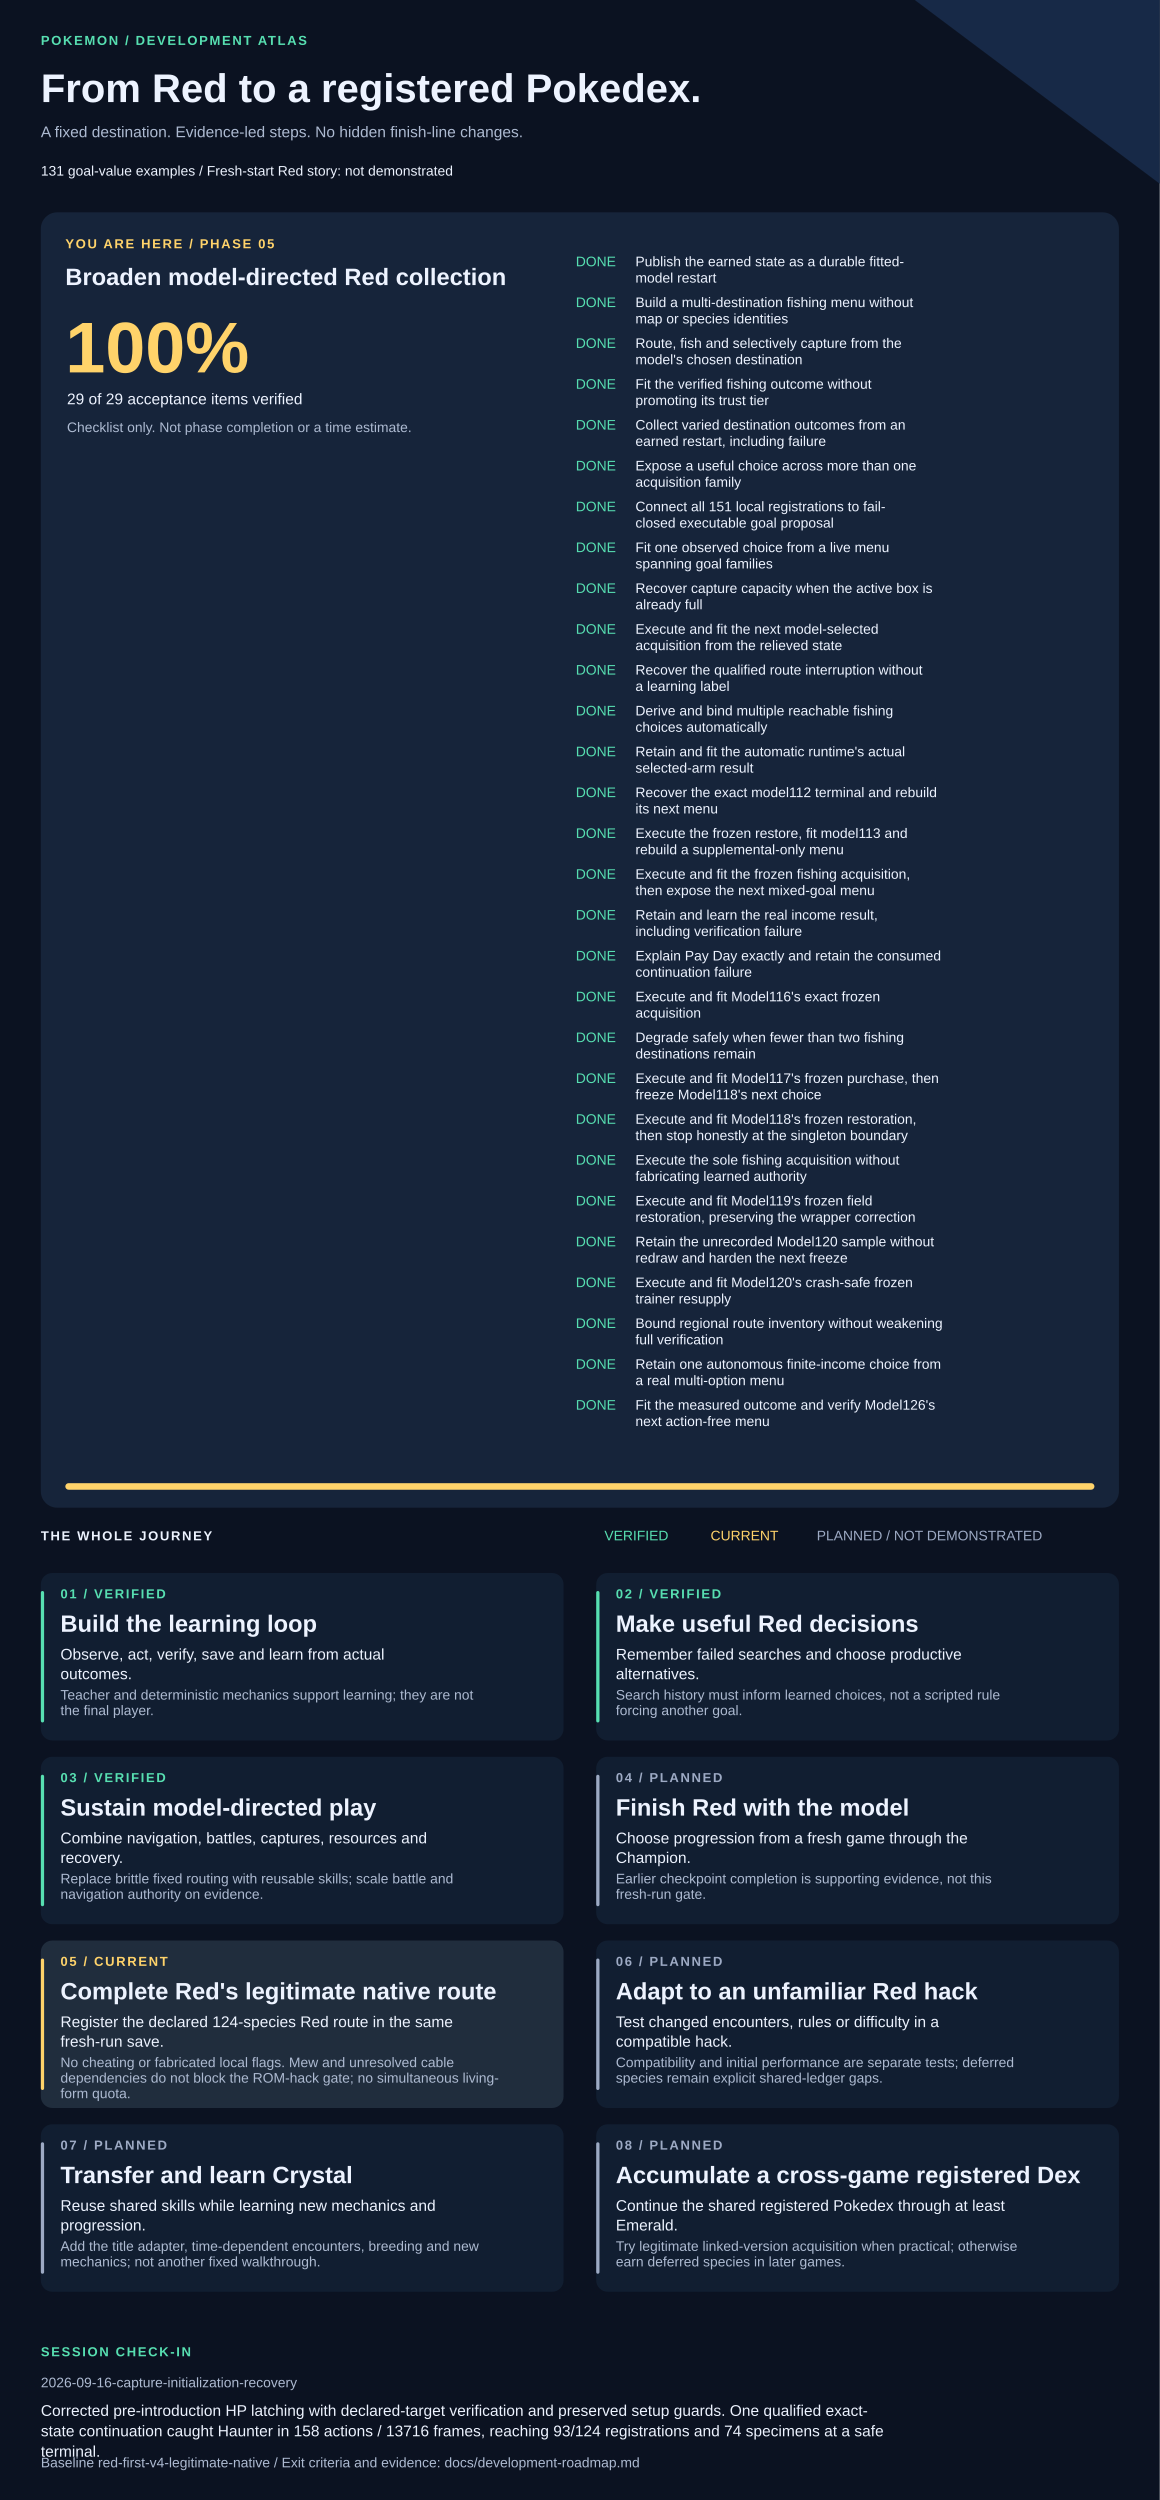
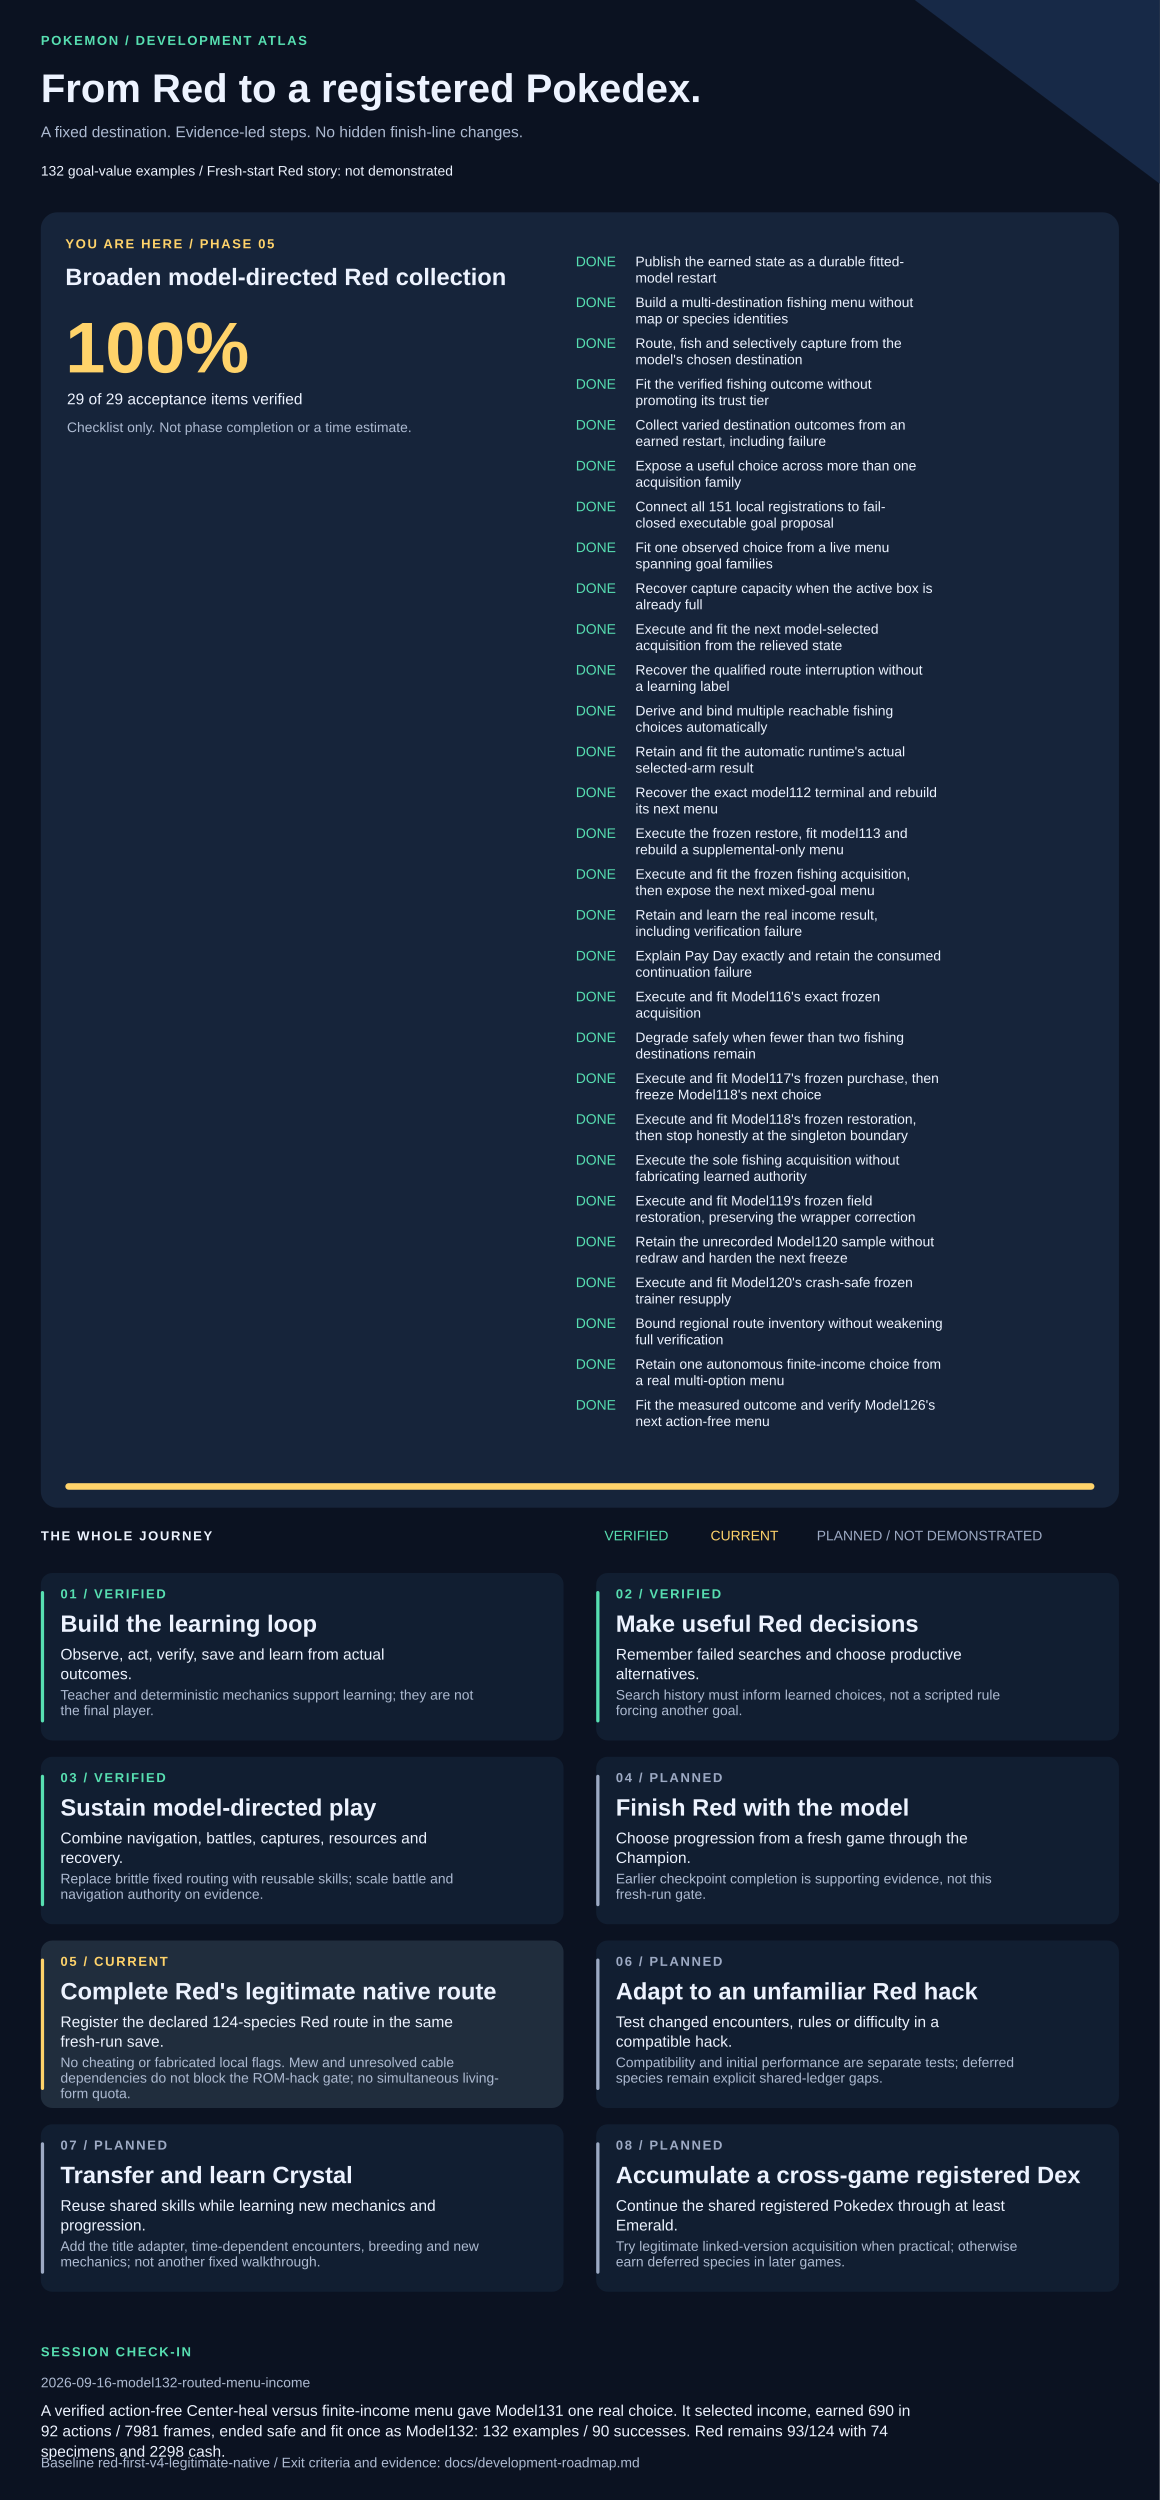
<svg xmlns="http://www.w3.org/2000/svg" width="1420" height="3061" viewBox="0 0 1420 3061" role="img" aria-labelledby="title description">
  <style>text{font-family:Arial,Helvetica,sans-serif;fill:#edf3ff}.muted{fill:#adbad1}.eyebrow{font-size:16px;letter-spacing:2px;font-weight:bold}.heading{font-size:29px;font-weight:bold}.body{font-size:19px}.small{font-size:17px}</style>
  <rect width="1420" height="3061" fill="#0b1221" />
  <path d="M1120 0H1420V225Z" fill="#172947" />
  <text x="50" y="55" class="eyebrow" style="fill:#57dfb1">POKEMON / DEVELOPMENT ATLAS</text>
  <text x="50" y="125" style="font-size:49px;font-weight:bold">From Red to a registered Pokedex.</text>
  <text x="50" y="168" class="body muted">A fixed destination. Evidence-led steps. No hidden finish-line changes.</text>
-   <text x="50" y="215" class="small">131 goal-value examples  /  Fresh-start Red story: not demonstrated</text>
+   <text x="50" y="215" class="small">132 goal-value examples  /  Fresh-start Red story: not demonstrated</text>
  <rect x="50" y="260" width="1320" height="1586" rx="20" fill="#16243a" />
  <text x="80" y="304" class="eyebrow" style="fill:#ffd36a">YOU ARE HERE / PHASE 05</text>
  <text x="80" y="349" class="heading">Broaden model-directed Red collection</text>
  <text x="80" y="456" style="font-size:88px;font-weight:bold;fill:#ffd36a">100%</text>
  <text x="82" y="495" class="body">29 of 29 acceptance items verified</text>
  <text x="82" y="529" class="small muted">Checklist only. Not phase completion or a time estimate.</text>
  <text x="705" y="326" class="small" style="fill:#57dfb1">DONE</text>
  <text x="778" y="326" class="small">Publish the earned state as a durable fitted-</text>
  <text x="778" y="346" class="small">model restart</text>
  <text x="705" y="376" class="small" style="fill:#57dfb1">DONE</text>
  <text x="778" y="376" class="small">Build a multi-destination fishing menu without</text>
  <text x="778" y="396" class="small">map or species identities</text>
  <text x="705" y="426" class="small" style="fill:#57dfb1">DONE</text>
  <text x="778" y="426" class="small">Route, fish and selectively capture from the</text>
  <text x="778" y="446" class="small">model's chosen destination</text>
  <text x="705" y="476" class="small" style="fill:#57dfb1">DONE</text>
  <text x="778" y="476" class="small">Fit the verified fishing outcome without</text>
  <text x="778" y="496" class="small">promoting its trust tier</text>
  <text x="705" y="526" class="small" style="fill:#57dfb1">DONE</text>
  <text x="778" y="526" class="small">Collect varied destination outcomes from an</text>
  <text x="778" y="546" class="small">earned restart, including failure</text>
  <text x="705" y="576" class="small" style="fill:#57dfb1">DONE</text>
  <text x="778" y="576" class="small">Expose a useful choice across more than one</text>
  <text x="778" y="596" class="small">acquisition family</text>
  <text x="705" y="626" class="small" style="fill:#57dfb1">DONE</text>
  <text x="778" y="626" class="small">Connect all 151 local registrations to fail-</text>
  <text x="778" y="646" class="small">closed executable goal proposal</text>
  <text x="705" y="676" class="small" style="fill:#57dfb1">DONE</text>
  <text x="778" y="676" class="small">Fit one observed choice from a live menu</text>
  <text x="778" y="696" class="small">spanning goal families</text>
  <text x="705" y="726" class="small" style="fill:#57dfb1">DONE</text>
  <text x="778" y="726" class="small">Recover capture capacity when the active box is</text>
  <text x="778" y="746" class="small">already full</text>
  <text x="705" y="776" class="small" style="fill:#57dfb1">DONE</text>
  <text x="778" y="776" class="small">Execute and fit the next model-selected</text>
  <text x="778" y="796" class="small">acquisition from the relieved state</text>
  <text x="705" y="826" class="small" style="fill:#57dfb1">DONE</text>
  <text x="778" y="826" class="small">Recover the qualified route interruption without</text>
  <text x="778" y="846" class="small">a learning label</text>
  <text x="705" y="876" class="small" style="fill:#57dfb1">DONE</text>
  <text x="778" y="876" class="small">Derive and bind multiple reachable fishing</text>
  <text x="778" y="896" class="small">choices automatically</text>
  <text x="705" y="926" class="small" style="fill:#57dfb1">DONE</text>
  <text x="778" y="926" class="small">Retain and fit the automatic runtime's actual</text>
  <text x="778" y="946" class="small">selected-arm result</text>
  <text x="705" y="976" class="small" style="fill:#57dfb1">DONE</text>
  <text x="778" y="976" class="small">Recover the exact model112 terminal and rebuild</text>
  <text x="778" y="996" class="small">its next menu</text>
  <text x="705" y="1026" class="small" style="fill:#57dfb1">DONE</text>
  <text x="778" y="1026" class="small">Execute the frozen restore, fit model113 and</text>
  <text x="778" y="1046" class="small">rebuild a supplemental-only menu</text>
  <text x="705" y="1076" class="small" style="fill:#57dfb1">DONE</text>
  <text x="778" y="1076" class="small">Execute and fit the frozen fishing acquisition,</text>
  <text x="778" y="1096" class="small">then expose the next mixed-goal menu</text>
  <text x="705" y="1126" class="small" style="fill:#57dfb1">DONE</text>
  <text x="778" y="1126" class="small">Retain and learn the real income result,</text>
  <text x="778" y="1146" class="small">including verification failure</text>
  <text x="705" y="1176" class="small" style="fill:#57dfb1">DONE</text>
  <text x="778" y="1176" class="small">Explain Pay Day exactly and retain the consumed</text>
  <text x="778" y="1196" class="small">continuation failure</text>
  <text x="705" y="1226" class="small" style="fill:#57dfb1">DONE</text>
  <text x="778" y="1226" class="small">Execute and fit Model116's exact frozen</text>
  <text x="778" y="1246" class="small">acquisition</text>
  <text x="705" y="1276" class="small" style="fill:#57dfb1">DONE</text>
  <text x="778" y="1276" class="small">Degrade safely when fewer than two fishing</text>
  <text x="778" y="1296" class="small">destinations remain</text>
  <text x="705" y="1326" class="small" style="fill:#57dfb1">DONE</text>
  <text x="778" y="1326" class="small">Execute and fit Model117's frozen purchase, then</text>
  <text x="778" y="1346" class="small">freeze Model118's next choice</text>
  <text x="705" y="1376" class="small" style="fill:#57dfb1">DONE</text>
  <text x="778" y="1376" class="small">Execute and fit Model118's frozen restoration,</text>
  <text x="778" y="1396" class="small">then stop honestly at the singleton boundary</text>
  <text x="705" y="1426" class="small" style="fill:#57dfb1">DONE</text>
  <text x="778" y="1426" class="small">Execute the sole fishing acquisition without</text>
  <text x="778" y="1446" class="small">fabricating learned authority</text>
  <text x="705" y="1476" class="small" style="fill:#57dfb1">DONE</text>
  <text x="778" y="1476" class="small">Execute and fit Model119's frozen field</text>
  <text x="778" y="1496" class="small">restoration, preserving the wrapper correction</text>
  <text x="705" y="1526" class="small" style="fill:#57dfb1">DONE</text>
  <text x="778" y="1526" class="small">Retain the unrecorded Model120 sample without</text>
  <text x="778" y="1546" class="small">redraw and harden the next freeze</text>
  <text x="705" y="1576" class="small" style="fill:#57dfb1">DONE</text>
  <text x="778" y="1576" class="small">Execute and fit Model120's crash-safe frozen</text>
  <text x="778" y="1596" class="small">trainer resupply</text>
  <text x="705" y="1626" class="small" style="fill:#57dfb1">DONE</text>
  <text x="778" y="1626" class="small">Bound regional route inventory without weakening</text>
  <text x="778" y="1646" class="small">full verification</text>
  <text x="705" y="1676" class="small" style="fill:#57dfb1">DONE</text>
  <text x="778" y="1676" class="small">Retain one autonomous finite-income choice from</text>
  <text x="778" y="1696" class="small">a real multi-option menu</text>
  <text x="705" y="1726" class="small" style="fill:#57dfb1">DONE</text>
  <text x="778" y="1726" class="small">Fit the measured outcome and verify Model126's</text>
  <text x="778" y="1746" class="small">next action-free menu</text>
  <rect x="80" y="1816" width="1260" height="8" rx="4" fill="#293b55" />
  <rect x="80" y="1816" width="1260" height="8" rx="4" fill="#ffd36a" />
  <text x="50" y="1886" class="eyebrow">THE WHOLE JOURNEY</text>
  <text x="740" y="1886" class="small" style="fill:#57dfb1">VERIFIED</text>
  <text x="870" y="1886" class="small" style="fill:#ffd36a">CURRENT</text>
  <text x="1000" y="1886" class="small" style="fill:#9daac4">PLANNED / NOT DEMONSTRATED</text>
  <rect x="50" y="1926" width="640" height="205" rx="14" fill="#111e31" />
  <rect x="50" y="1948" width="4" height="161" rx="2" fill="#57dfb1" />
  <text x="74" y="1957" class="eyebrow" style="fill:#57dfb1">01 / VERIFIED</text>
  <text x="74" y="1998" class="heading">Build the learning loop</text>
  <text x="74" y="2032" class="body">Observe, act, verify, save and learn from actual</text>
  <text x="74" y="2056" class="body">outcomes.</text>
  <text x="74" y="2081" class="small muted">Teacher and deterministic mechanics support learning; they are not</text>
  <text x="74" y="2100" class="small muted">the final player.</text>
  <rect x="730" y="1926" width="640" height="205" rx="14" fill="#111e31" />
  <rect x="730" y="1948" width="4" height="161" rx="2" fill="#57dfb1" />
  <text x="754" y="1957" class="eyebrow" style="fill:#57dfb1">02 / VERIFIED</text>
  <text x="754" y="1998" class="heading">Make useful Red decisions</text>
  <text x="754" y="2032" class="body">Remember failed searches and choose productive</text>
  <text x="754" y="2056" class="body">alternatives.</text>
  <text x="754" y="2081" class="small muted">Search history must inform learned choices, not a scripted rule</text>
  <text x="754" y="2100" class="small muted">forcing another goal.</text>
  <rect x="50" y="2151" width="640" height="205" rx="14" fill="#111e31" />
  <rect x="50" y="2173" width="4" height="161" rx="2" fill="#57dfb1" />
  <text x="74" y="2182" class="eyebrow" style="fill:#57dfb1">03 / VERIFIED</text>
  <text x="74" y="2223" class="heading">Sustain model-directed play</text>
  <text x="74" y="2257" class="body">Combine navigation, battles, captures, resources and</text>
  <text x="74" y="2281" class="body">recovery.</text>
  <text x="74" y="2306" class="small muted">Replace brittle fixed routing with reusable skills; scale battle and</text>
  <text x="74" y="2325" class="small muted">navigation authority on evidence.</text>
  <rect x="730" y="2151" width="640" height="205" rx="14" fill="#111e31" />
  <rect x="730" y="2173" width="4" height="161" rx="2" fill="#9daac4" />
  <text x="754" y="2182" class="eyebrow" style="fill:#9daac4">04 / PLANNED</text>
  <text x="754" y="2223" class="heading">Finish Red with the model</text>
  <text x="754" y="2257" class="body">Choose progression from a fresh game through the</text>
  <text x="754" y="2281" class="body">Champion.</text>
  <text x="754" y="2306" class="small muted">Earlier checkpoint completion is supporting evidence, not this</text>
  <text x="754" y="2325" class="small muted">fresh-run gate.</text>
  <rect x="50" y="2376" width="640" height="205" rx="14" fill="#202d3d" />
  <rect x="50" y="2398" width="4" height="161" rx="2" fill="#ffd36a" />
  <text x="74" y="2407" class="eyebrow" style="fill:#ffd36a">05 / CURRENT</text>
  <text x="74" y="2448" class="heading">Complete Red's legitimate native route</text>
  <text x="74" y="2482" class="body">Register the declared 124-species Red route in the same</text>
  <text x="74" y="2506" class="body">fresh-run save.</text>
  <text x="74" y="2531" class="small muted">No cheating or fabricated local flags. Mew and unresolved cable</text>
  <text x="74" y="2550" class="small muted">dependencies do not block the ROM-hack gate; no simultaneous living-</text>
  <text x="74" y="2569" class="small muted">form quota.</text>
  <rect x="730" y="2376" width="640" height="205" rx="14" fill="#111e31" />
  <rect x="730" y="2398" width="4" height="161" rx="2" fill="#9daac4" />
  <text x="754" y="2407" class="eyebrow" style="fill:#9daac4">06 / PLANNED</text>
  <text x="754" y="2448" class="heading">Adapt to an unfamiliar Red hack</text>
  <text x="754" y="2482" class="body">Test changed encounters, rules or difficulty in a</text>
  <text x="754" y="2506" class="body">compatible hack.</text>
  <text x="754" y="2531" class="small muted">Compatibility and initial performance are separate tests; deferred</text>
  <text x="754" y="2550" class="small muted">species remain explicit shared-ledger gaps.</text>
  <rect x="50" y="2601" width="640" height="205" rx="14" fill="#111e31" />
  <rect x="50" y="2623" width="4" height="161" rx="2" fill="#9daac4" />
  <text x="74" y="2632" class="eyebrow" style="fill:#9daac4">07 / PLANNED</text>
  <text x="74" y="2673" class="heading">Transfer and learn Crystal</text>
  <text x="74" y="2707" class="body">Reuse shared skills while learning new mechanics and</text>
  <text x="74" y="2731" class="body">progression.</text>
  <text x="74" y="2756" class="small muted">Add the title adapter, time-dependent encounters, breeding and new</text>
  <text x="74" y="2775" class="small muted">mechanics; not another fixed walkthrough.</text>
  <rect x="730" y="2601" width="640" height="205" rx="14" fill="#111e31" />
  <rect x="730" y="2623" width="4" height="161" rx="2" fill="#9daac4" />
  <text x="754" y="2632" class="eyebrow" style="fill:#9daac4">08 / PLANNED</text>
  <text x="754" y="2673" class="heading">Accumulate a cross-game registered Dex</text>
  <text x="754" y="2707" class="body">Continue the shared registered Pokedex through at least</text>
  <text x="754" y="2731" class="body">Emerald.</text>
  <text x="754" y="2756" class="small muted">Try legitimate linked-version acquisition when practical; otherwise</text>
  <text x="754" y="2775" class="small muted">earn deferred species in later games.</text>
  <text x="50" y="2885" class="eyebrow" style="fill:#57dfb1">SESSION CHECK-IN</text>
-   <text x="50" y="2923" class="small muted">2026-09-16-capture-initialization-recovery</text>
-   <text x="50" y="2958" class="body">Corrected pre-introduction HP latching with declared-target verification and preserved setup guards. One qualified exact-</text>
-   <text x="50" y="2983" class="body">state continuation caught Haunter in 158 actions / 13716 frames, reaching 93/124 registrations and 74 specimens at a safe</text>
-   <text x="50" y="3008" class="body">terminal.</text>
+   <text x="50" y="2923" class="small muted">2026-09-16-model132-routed-menu-income</text>
+   <text x="50" y="2958" class="body">A verified action-free Center-heal versus finite-income menu gave Model131 one real choice. It selected income, earned 690 in</text>
+   <text x="50" y="2983" class="body">92 actions / 7981 frames, ended safe and fit once as Model132: 132 examples / 90 successes. Red remains 93/124 with 74</text>
+   <text x="50" y="3008" class="body">specimens and 2298 cash.</text>
  <text x="50" y="3021" class="small muted">Baseline red-first-v4-legitimate-native / Exit criteria and evidence: docs/development-roadmap.md</text>
</svg>
